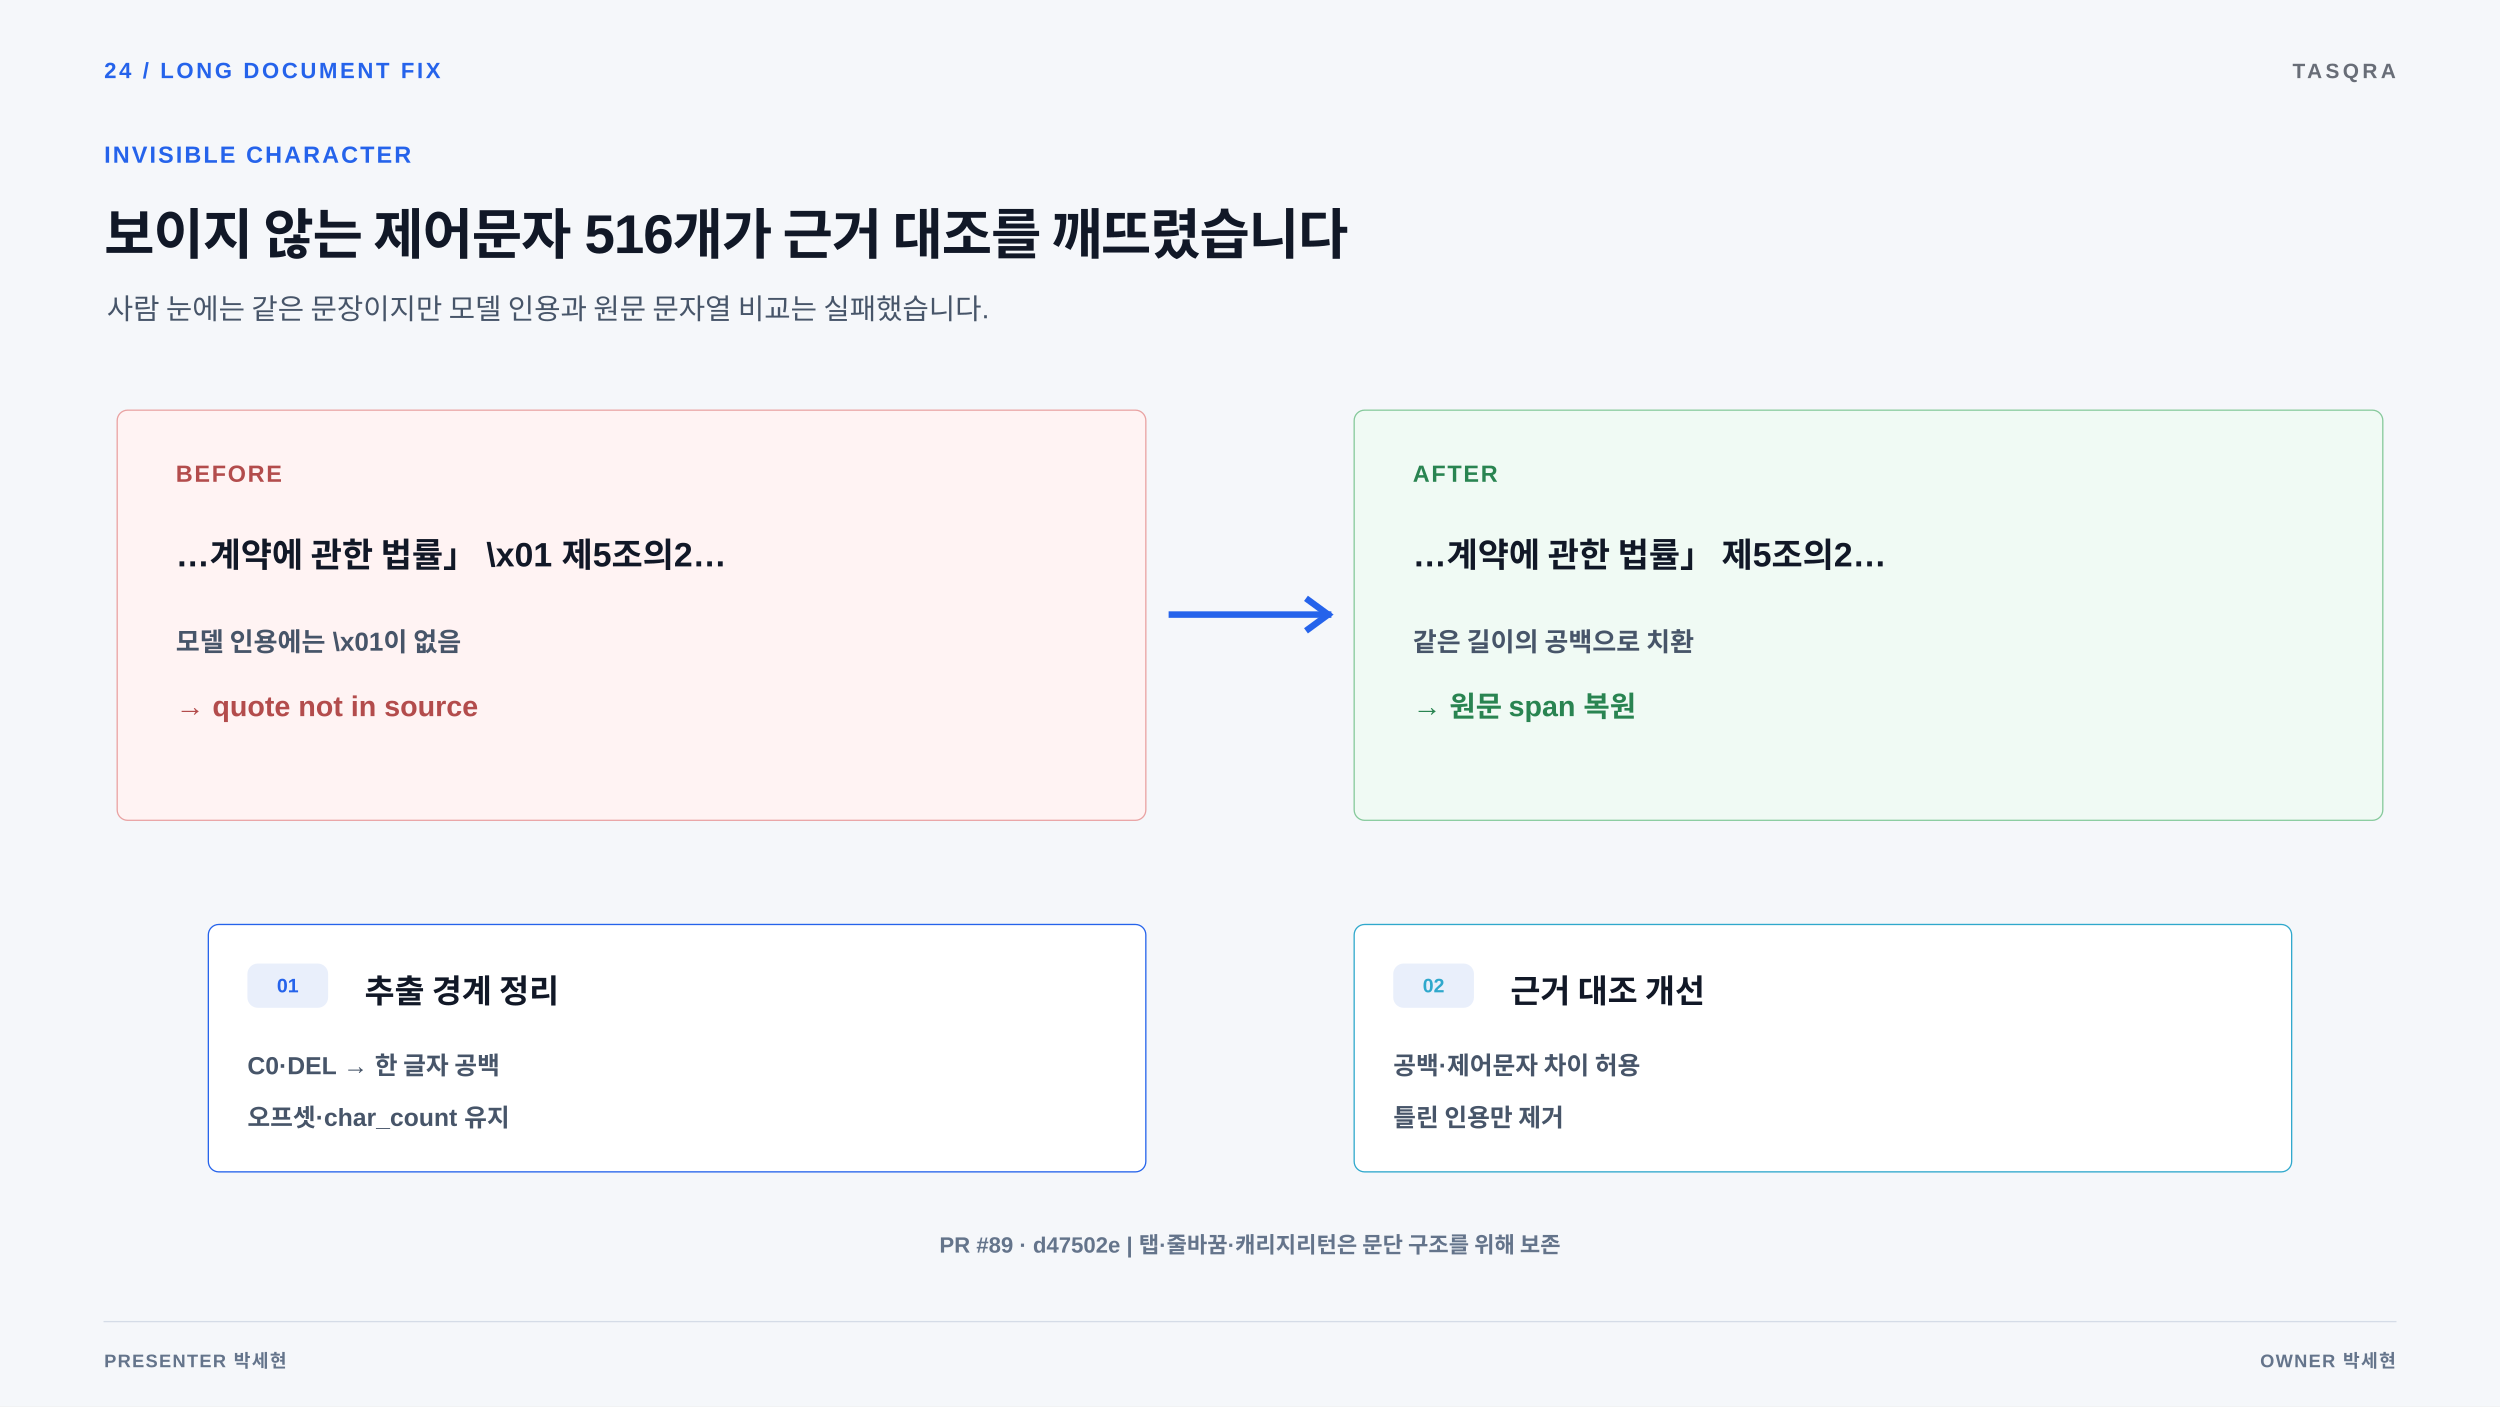
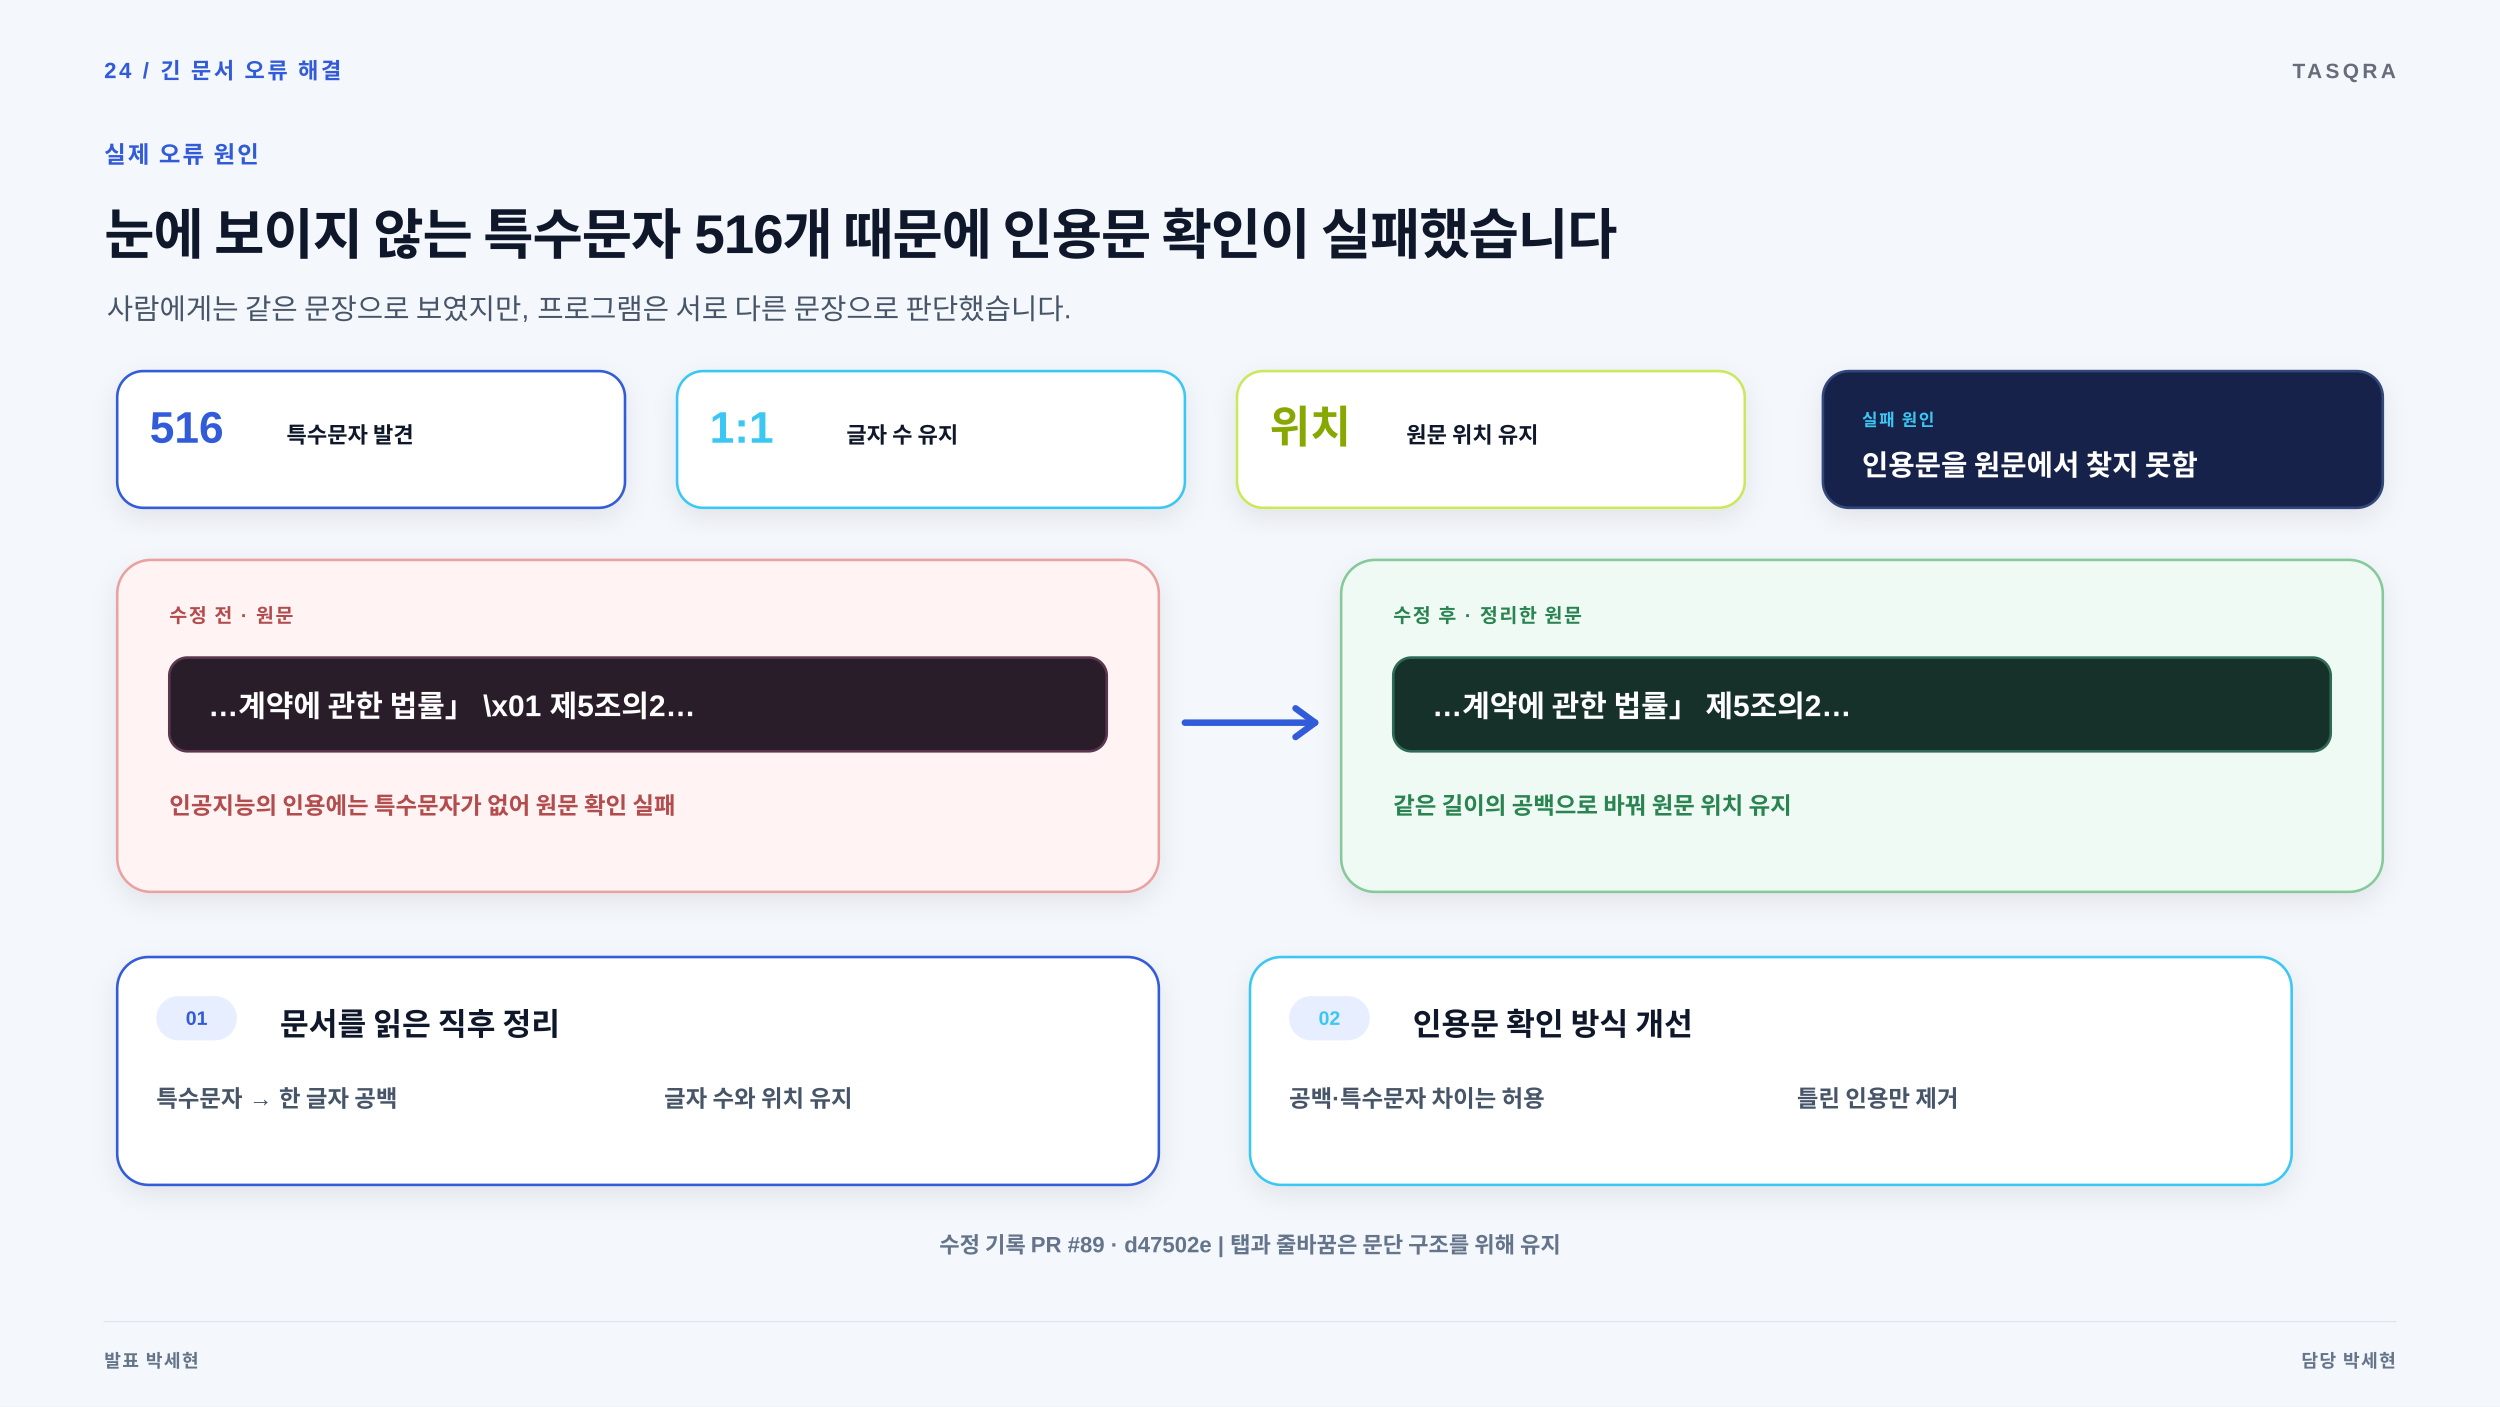
<svg xmlns="http://www.w3.org/2000/svg" width="1920" height="1080" viewBox="0 0 1920 1080">
  <defs>
    <style>@font-face{font-family:NotoKR;src:url("../../포트폴리오/NotoSansKR.ttf") format("truetype");} text{font-family:NotoKR,Arial,sans-serif;}</style>
    <filter id="shadow" x="-20%" y="-20%" width="140%" height="140%">
-       <feDropShadow dx="0" dy="4" stdDeviation="8" flood-color="#09111F" flood-opacity="0.06" />
+       <feDropShadow dx="0" dy="12" stdDeviation="16" flood-color="#0E162F" flood-opacity="0.11" />
    </filter>
    <filter id="softShadow" x="-20%" y="-20%" width="140%" height="140%">
-       <feDropShadow dx="0" dy="2" stdDeviation="5" flood-color="#09111F" flood-opacity="0.05" />
+       <feDropShadow dx="0" dy="7" stdDeviation="10" flood-color="#0E162F" flood-opacity="0.08" />
    </filter>
  </defs>
-   <rect x="0" y="0" width="1920" height="1080" rx="0" fill="#F5F7FA" stroke="none" stroke-width="0" opacity="1" />
-   <text x="80" y="60" font-family="NotoKR, Arial, sans-serif" font-size="17" font-weight="800" font-style="normal" fill="#2563EB" text-anchor="start" letter-spacing="2" opacity="1">24  /  LONG DOCUMENT FIX</text>
-   <text x="1840" y="60" font-family="NotoKR, Arial, sans-serif" font-size="16" font-weight="800" font-style="normal" fill="#111827" text-anchor="end" letter-spacing="2.6" opacity="0.62">TASQRA</text>
-   <line x1="80" y1="1015" x2="1840" y2="1015" stroke="#D5DCE7" stroke-width="1" stroke-linecap="square" opacity="1" />
-   <text x="80" y="1050" font-family="NotoKR, Arial, sans-serif" font-size="14" font-weight="700" font-style="normal" fill="#64748B" text-anchor="start" letter-spacing="1" opacity="1">PRESENTER  박세현</text>
-   <text x="1840" y="1050" font-family="NotoKR, Arial, sans-serif" font-size="14" font-weight="700" font-style="normal" fill="#64748B" text-anchor="end" letter-spacing="1" opacity="1">OWNER  박세현</text>
-   <text x="80" y="125" font-family="NotoKR, Arial, sans-serif" font-size="18" font-weight="800" font-style="normal" fill="#2563EB" text-anchor="start" letter-spacing="1.6" opacity="1">INVISIBLE CHARACTER</text>
-   <text x="80" y="195" font-family="NotoKR, Arial, sans-serif" font-size="42" font-weight="800" font-style="normal" fill="#111827" text-anchor="start" letter-spacing="-0.8" opacity="1">보이지 않는 제어문자 516개가 근거 대조를 깨뜨렸습니다</text>
-   <text x="82" y="245" font-family="NotoKR, Arial, sans-serif" font-size="22" font-weight="500" font-style="normal" fill="#475569" text-anchor="start" letter-spacing="0" opacity="1">사람 눈에는 같은 문장이지만 모델 인용과 원문 문자열 비교는 실패했습니다.</text>
-   <rect x="90" y="315" width="790" height="315" rx="8" fill="#FFF3F3" stroke="#E9A2A2" stroke-width="1" opacity="1" />
-   <text x="135" y="370" font-family="NotoKR, Arial, sans-serif" font-size="18" font-weight="800" font-style="normal" fill="#B34C4C" text-anchor="start" letter-spacing="1.3" opacity="1">BEFORE</text>
-   <text x="135" y="435" font-family="NotoKR, Arial, sans-serif" font-size="26" font-weight="700" font-style="normal" fill="#111827" text-anchor="start" letter-spacing="0" opacity="1">…계약에 관한 법률」  \x01  제5조의2…</text>
-   <text x="135" y="500" font-family="NotoKR, Arial, sans-serif" font-size="20" font-weight="600" font-style="normal" fill="#475569" text-anchor="start" letter-spacing="0" opacity="1">모델 인용에는 \x01이 없음</text>
-   <text x="135" y="550" font-family="NotoKR, Arial, sans-serif" font-size="22" font-weight="800" font-style="normal" fill="#B34C4C" text-anchor="start" letter-spacing="0" opacity="1">→ quote not in source</text>
-   <rect x="1040" y="315" width="790" height="315" rx="8" fill="#F0FAF4" stroke="#86C99B" stroke-width="1" opacity="1" />
-   <text x="1085" y="370" font-family="NotoKR, Arial, sans-serif" font-size="18" font-weight="800" font-style="normal" fill="#298451" text-anchor="start" letter-spacing="1.3" opacity="1">AFTER</text>
-   <text x="1085" y="435" font-family="NotoKR, Arial, sans-serif" font-size="26" font-weight="700" font-style="normal" fill="#111827" text-anchor="start" letter-spacing="0" opacity="1">…계약에 관한 법률」      제5조의2…</text>
-   <text x="1085" y="500" font-family="NotoKR, Arial, sans-serif" font-size="20" font-weight="600" font-style="normal" fill="#475569" text-anchor="start" letter-spacing="0" opacity="1">같은 길이의 공백으로 치환</text>
-   <text x="1085" y="550" font-family="NotoKR, Arial, sans-serif" font-size="22" font-weight="800" font-style="normal" fill="#298451" text-anchor="start" letter-spacing="0" opacity="1">→ 원문 span 복원</text>
-   <line x1="900" y1="472" x2="1020" y2="472" stroke="#2563EB" stroke-width="5" stroke-linecap="square" opacity="1" />
-   <path d="M 1005 461 L 1020 472 L 1005 483" fill="none" stroke="#2563EB" stroke-width="5" stroke-linecap="square" stroke-linejoin="miter" />
-   <rect x="160" y="710" width="720" height="190" rx="8" fill="#FFFFFF" stroke="#2563EB" stroke-width="1" opacity="1" />
-   <rect x="190" y="740" width="62" height="34" rx="8" fill="#E9EFFB" stroke="none" stroke-width="0" opacity="1" />
-   <text x="221.0" y="762.1" font-family="NotoKR, Arial, sans-serif" font-size="15" font-weight="700" font-style="normal" fill="#2563EB" text-anchor="middle" letter-spacing="0" opacity="1">01</text>
-   <text x="280" y="770" font-family="NotoKR, Arial, sans-serif" font-size="25" font-weight="800" font-style="normal" fill="#111827" text-anchor="start" letter-spacing="0" opacity="1">추출 경계 정리</text>
-   <text x="190" y="825" font-family="NotoKR, Arial, sans-serif" font-size="19" font-weight="600" font-style="normal" fill="#475569" text-anchor="start" letter-spacing="0" opacity="1">C0·DEL → 한 글자 공백</text>
-   <text x="190" y="865" font-family="NotoKR, Arial, sans-serif" font-size="19" font-weight="600" font-style="normal" fill="#475569" text-anchor="start" letter-spacing="0" opacity="1">오프셋·char_count 유지</text>
-   <rect x="1040" y="710" width="720" height="190" rx="8" fill="#FFFFFF" stroke="#2FA8CC" stroke-width="1" opacity="1" />
-   <rect x="1070" y="740" width="62" height="34" rx="8" fill="#E9EFFB" stroke="none" stroke-width="0" opacity="1" />
-   <text x="1101.0" y="762.1" font-family="NotoKR, Arial, sans-serif" font-size="15" font-weight="700" font-style="normal" fill="#2FA8CC" text-anchor="middle" letter-spacing="0" opacity="1">02</text>
-   <text x="1160" y="770" font-family="NotoKR, Arial, sans-serif" font-size="25" font-weight="800" font-style="normal" fill="#111827" text-anchor="start" letter-spacing="0" opacity="1">근거 대조 개선</text>
-   <text x="1070" y="825" font-family="NotoKR, Arial, sans-serif" font-size="19" font-weight="600" font-style="normal" fill="#475569" text-anchor="start" letter-spacing="0" opacity="1">공백·제어문자 차이 허용</text>
-   <text x="1070" y="865" font-family="NotoKR, Arial, sans-serif" font-size="19" font-weight="600" font-style="normal" fill="#475569" text-anchor="start" letter-spacing="0" opacity="1">틀린 인용만 제거</text>
-   <text x="960" y="962" font-family="NotoKR, Arial, sans-serif" font-size="17" font-weight="700" font-style="normal" fill="#64748B" text-anchor="middle" letter-spacing="0" opacity="1">PR #89 · d47502e  |  탭·줄바꿈·캐리지리턴은 문단 구조를 위해 보존</text>
+   <rect x="0" y="0" width="1920" height="1080" rx="0" fill="#F4F7FC" stroke="none" stroke-width="0" opacity="1" />
+   <text x="80" y="60" font-family="NotoKR, Arial, sans-serif" font-size="17" font-weight="800" font-style="normal" fill="#315BD8" text-anchor="start" letter-spacing="2" opacity="1">24  /  긴 문서 오류 해결</text>
+   <text x="1840" y="60" font-family="NotoKR, Arial, sans-serif" font-size="16" font-weight="800" font-style="normal" fill="#0F172A" text-anchor="end" letter-spacing="2.6" opacity="0.62">TASQRA</text>
+   <line x1="80" y1="1015" x2="1840" y2="1015" stroke="#DCE5F1" stroke-width="1" stroke-linecap="round" opacity="1" />
+   <text x="80" y="1050" font-family="NotoKR, Arial, sans-serif" font-size="14" font-weight="700" font-style="normal" fill="#64748B" text-anchor="start" letter-spacing="1" opacity="1">발표  박세현</text>
+   <text x="1840" y="1050" font-family="NotoKR, Arial, sans-serif" font-size="14" font-weight="700" font-style="normal" fill="#64748B" text-anchor="end" letter-spacing="1" opacity="1">담당  박세현</text>
+   <text x="80" y="125" font-family="NotoKR, Arial, sans-serif" font-size="18" font-weight="800" font-style="normal" fill="#315BD8" text-anchor="start" letter-spacing="1.6" opacity="1">실제 오류 원인</text>
+   <text x="80" y="195" font-family="NotoKR, Arial, sans-serif" font-size="42" font-weight="800" font-style="normal" fill="#0F172A" text-anchor="start" letter-spacing="-0.8" opacity="1">눈에 보이지 않는 특수문자 516개 때문에 인용문 확인이 실패했습니다</text>
+   <text x="82" y="245" font-family="NotoKR, Arial, sans-serif" font-size="22" font-weight="500" font-style="normal" fill="#475569" text-anchor="start" letter-spacing="0" opacity="1">사람에게는 같은 문장으로 보였지만, 프로그램은 서로 다른 문장으로 판단했습니다.</text>
+   <rect x="90" y="285" width="390" height="105" rx="20" fill="#FFFFFF" stroke="#315BD8" stroke-width="2" opacity="1" filter="url(#softShadow)" />
+   <text x="115" y="340" font-family="NotoKR, Arial, sans-serif" font-size="34" font-weight="800" font-style="normal" fill="#315BD8" text-anchor="start" letter-spacing="0" opacity="1">516</text>
+   <text x="220" y="340" font-family="NotoKR, Arial, sans-serif" font-size="17" font-weight="700" font-style="normal" fill="#0F172A" text-anchor="start" letter-spacing="0" opacity="1">특수문자 발견</text>
+   <rect x="520" y="285" width="390" height="105" rx="20" fill="#FFFFFF" stroke="#3BC7F4" stroke-width="2" opacity="1" filter="url(#softShadow)" />
+   <text x="545" y="340" font-family="NotoKR, Arial, sans-serif" font-size="34" font-weight="800" font-style="normal" fill="#3BC7F4" text-anchor="start" letter-spacing="0" opacity="1">1:1</text>
+   <text x="650" y="340" font-family="NotoKR, Arial, sans-serif" font-size="17" font-weight="700" font-style="normal" fill="#0F172A" text-anchor="start" letter-spacing="0" opacity="1">글자 수 유지</text>
+   <rect x="950" y="285" width="390" height="105" rx="20" fill="#FFFFFF" stroke="#C9E85B" stroke-width="2" opacity="1" filter="url(#softShadow)" />
+   <text x="975" y="340" font-family="NotoKR, Arial, sans-serif" font-size="34" font-weight="800" font-style="normal" fill="#87A800" text-anchor="start" letter-spacing="0" opacity="1">위치</text>
+   <text x="1080" y="340" font-family="NotoKR, Arial, sans-serif" font-size="17" font-weight="700" font-style="normal" fill="#0F172A" text-anchor="start" letter-spacing="0" opacity="1">원문 위치 유지</text>
+   <rect x="1400" y="285" width="430" height="105" rx="20" fill="#16234A" stroke="#31477A" stroke-width="2" opacity="1" filter="url(#softShadow)" />
+   <text x="1430" y="327" font-family="NotoKR, Arial, sans-serif" font-size="13" font-weight="800" font-style="normal" fill="#3BC7F4" text-anchor="start" letter-spacing="1.2" opacity="1">실패 원인</text>
+   <text x="1430" y="365" font-family="NotoKR, Arial, sans-serif" font-size="22" font-weight="800" font-style="normal" fill="#FFFFFF" text-anchor="start" letter-spacing="0" opacity="1">인용문을 원문에서 찾지 못함</text>
+   <rect x="90" y="430" width="800" height="255" rx="26" fill="#FFF3F3" stroke="#E9A2A2" stroke-width="2" opacity="1" filter="url(#softShadow)" />
+   <text x="130" y="478" font-family="NotoKR, Arial, sans-serif" font-size="15" font-weight="800" font-style="normal" fill="#B34C4C" text-anchor="start" letter-spacing="1.2" opacity="1">수정 전 · 원문</text>
+   <rect x="130" y="505" width="720" height="72" rx="14" fill="#2A1D2A" stroke="#5A364F" stroke-width="2" opacity="1" />
+   <text x="160" y="550" font-family="NotoKR, Arial, sans-serif" font-size="23" font-weight="700" font-style="normal" fill="#FFFFFF" text-anchor="start" letter-spacing="0" opacity="1">…계약에 관한 법률」  \x01  제5조의2…</text>
+   <text x="130" y="625" font-family="NotoKR, Arial, sans-serif" font-size="18" font-weight="700" font-style="normal" fill="#B34C4C" text-anchor="start" letter-spacing="0" opacity="1">인공지능의 인용에는 특수문자가 없어 원문 확인 실패</text>
+   <rect x="1030" y="430" width="800" height="255" rx="26" fill="#F0FAF4" stroke="#86C99B" stroke-width="2" opacity="1" filter="url(#softShadow)" />
+   <text x="1070" y="478" font-family="NotoKR, Arial, sans-serif" font-size="15" font-weight="800" font-style="normal" fill="#298451" text-anchor="start" letter-spacing="1.2" opacity="1">수정 후 · 정리한 원문</text>
+   <rect x="1070" y="505" width="720" height="72" rx="14" fill="#163129" stroke="#2D6B54" stroke-width="2" opacity="1" />
+   <text x="1100" y="550" font-family="NotoKR, Arial, sans-serif" font-size="23" font-weight="700" font-style="normal" fill="#FFFFFF" text-anchor="start" letter-spacing="0" opacity="1">…계약에 관한 법률」      제5조의2…</text>
+   <text x="1070" y="625" font-family="NotoKR, Arial, sans-serif" font-size="18" font-weight="700" font-style="normal" fill="#298451" text-anchor="start" letter-spacing="0" opacity="1">같은 길이의 공백으로 바꿔 원문 위치 유지</text>
+   <line x1="910" y1="555" x2="1010" y2="555" stroke="#315BD8" stroke-width="5" stroke-linecap="round" opacity="1" />
+   <path d="M 995 544 L 1010 555 L 995 566" fill="none" stroke="#315BD8" stroke-width="5" stroke-linecap="round" stroke-linejoin="round" />
+   <rect x="90" y="735" width="800" height="175" rx="24" fill="#FFFFFF" stroke="#315BD8" stroke-width="2" opacity="1" filter="url(#softShadow)" />
+   <rect x="120" y="765" width="62" height="34" rx="17.0" fill="#E7EEFF" stroke="none" stroke-width="0" opacity="1" />
+   <text x="151.0" y="787.1" font-family="NotoKR, Arial, sans-serif" font-size="15" font-weight="700" font-style="normal" fill="#315BD8" text-anchor="middle" letter-spacing="0" opacity="1">01</text>
+   <text x="215" y="795" font-family="NotoKR, Arial, sans-serif" font-size="24" font-weight="800" font-style="normal" fill="#0F172A" text-anchor="start" letter-spacing="0" opacity="1">문서를 읽은 직후 정리</text>
+   <text x="120" y="850" font-family="NotoKR, Arial, sans-serif" font-size="18" font-weight="600" font-style="normal" fill="#475569" text-anchor="start" letter-spacing="0" opacity="1">특수문자 → 한 글자 공백</text>
+   <text x="510" y="850" font-family="NotoKR, Arial, sans-serif" font-size="18" font-weight="600" font-style="normal" fill="#475569" text-anchor="start" letter-spacing="0" opacity="1">글자 수와 위치 유지</text>
+   <rect x="960" y="735" width="800" height="175" rx="24" fill="#FFFFFF" stroke="#3BC7F4" stroke-width="2" opacity="1" filter="url(#softShadow)" />
+   <rect x="990" y="765" width="62" height="34" rx="17.0" fill="#E7EEFF" stroke="none" stroke-width="0" opacity="1" />
+   <text x="1021.0" y="787.1" font-family="NotoKR, Arial, sans-serif" font-size="15" font-weight="700" font-style="normal" fill="#3BC7F4" text-anchor="middle" letter-spacing="0" opacity="1">02</text>
+   <text x="1085" y="795" font-family="NotoKR, Arial, sans-serif" font-size="24" font-weight="800" font-style="normal" fill="#0F172A" text-anchor="start" letter-spacing="0" opacity="1">인용문 확인 방식 개선</text>
+   <text x="990" y="850" font-family="NotoKR, Arial, sans-serif" font-size="18" font-weight="600" font-style="normal" fill="#475569" text-anchor="start" letter-spacing="0" opacity="1">공백·특수문자 차이는 허용</text>
+   <text x="1380" y="850" font-family="NotoKR, Arial, sans-serif" font-size="18" font-weight="600" font-style="normal" fill="#475569" text-anchor="start" letter-spacing="0" opacity="1">틀린 인용만 제거</text>
+   <text x="960" y="962" font-family="NotoKR, Arial, sans-serif" font-size="17" font-weight="700" font-style="normal" fill="#64748B" text-anchor="middle" letter-spacing="0" opacity="1">수정 기록  PR #89 · d47502e  |  탭과 줄바꿈은 문단 구조를 위해 유지</text>
</svg>
